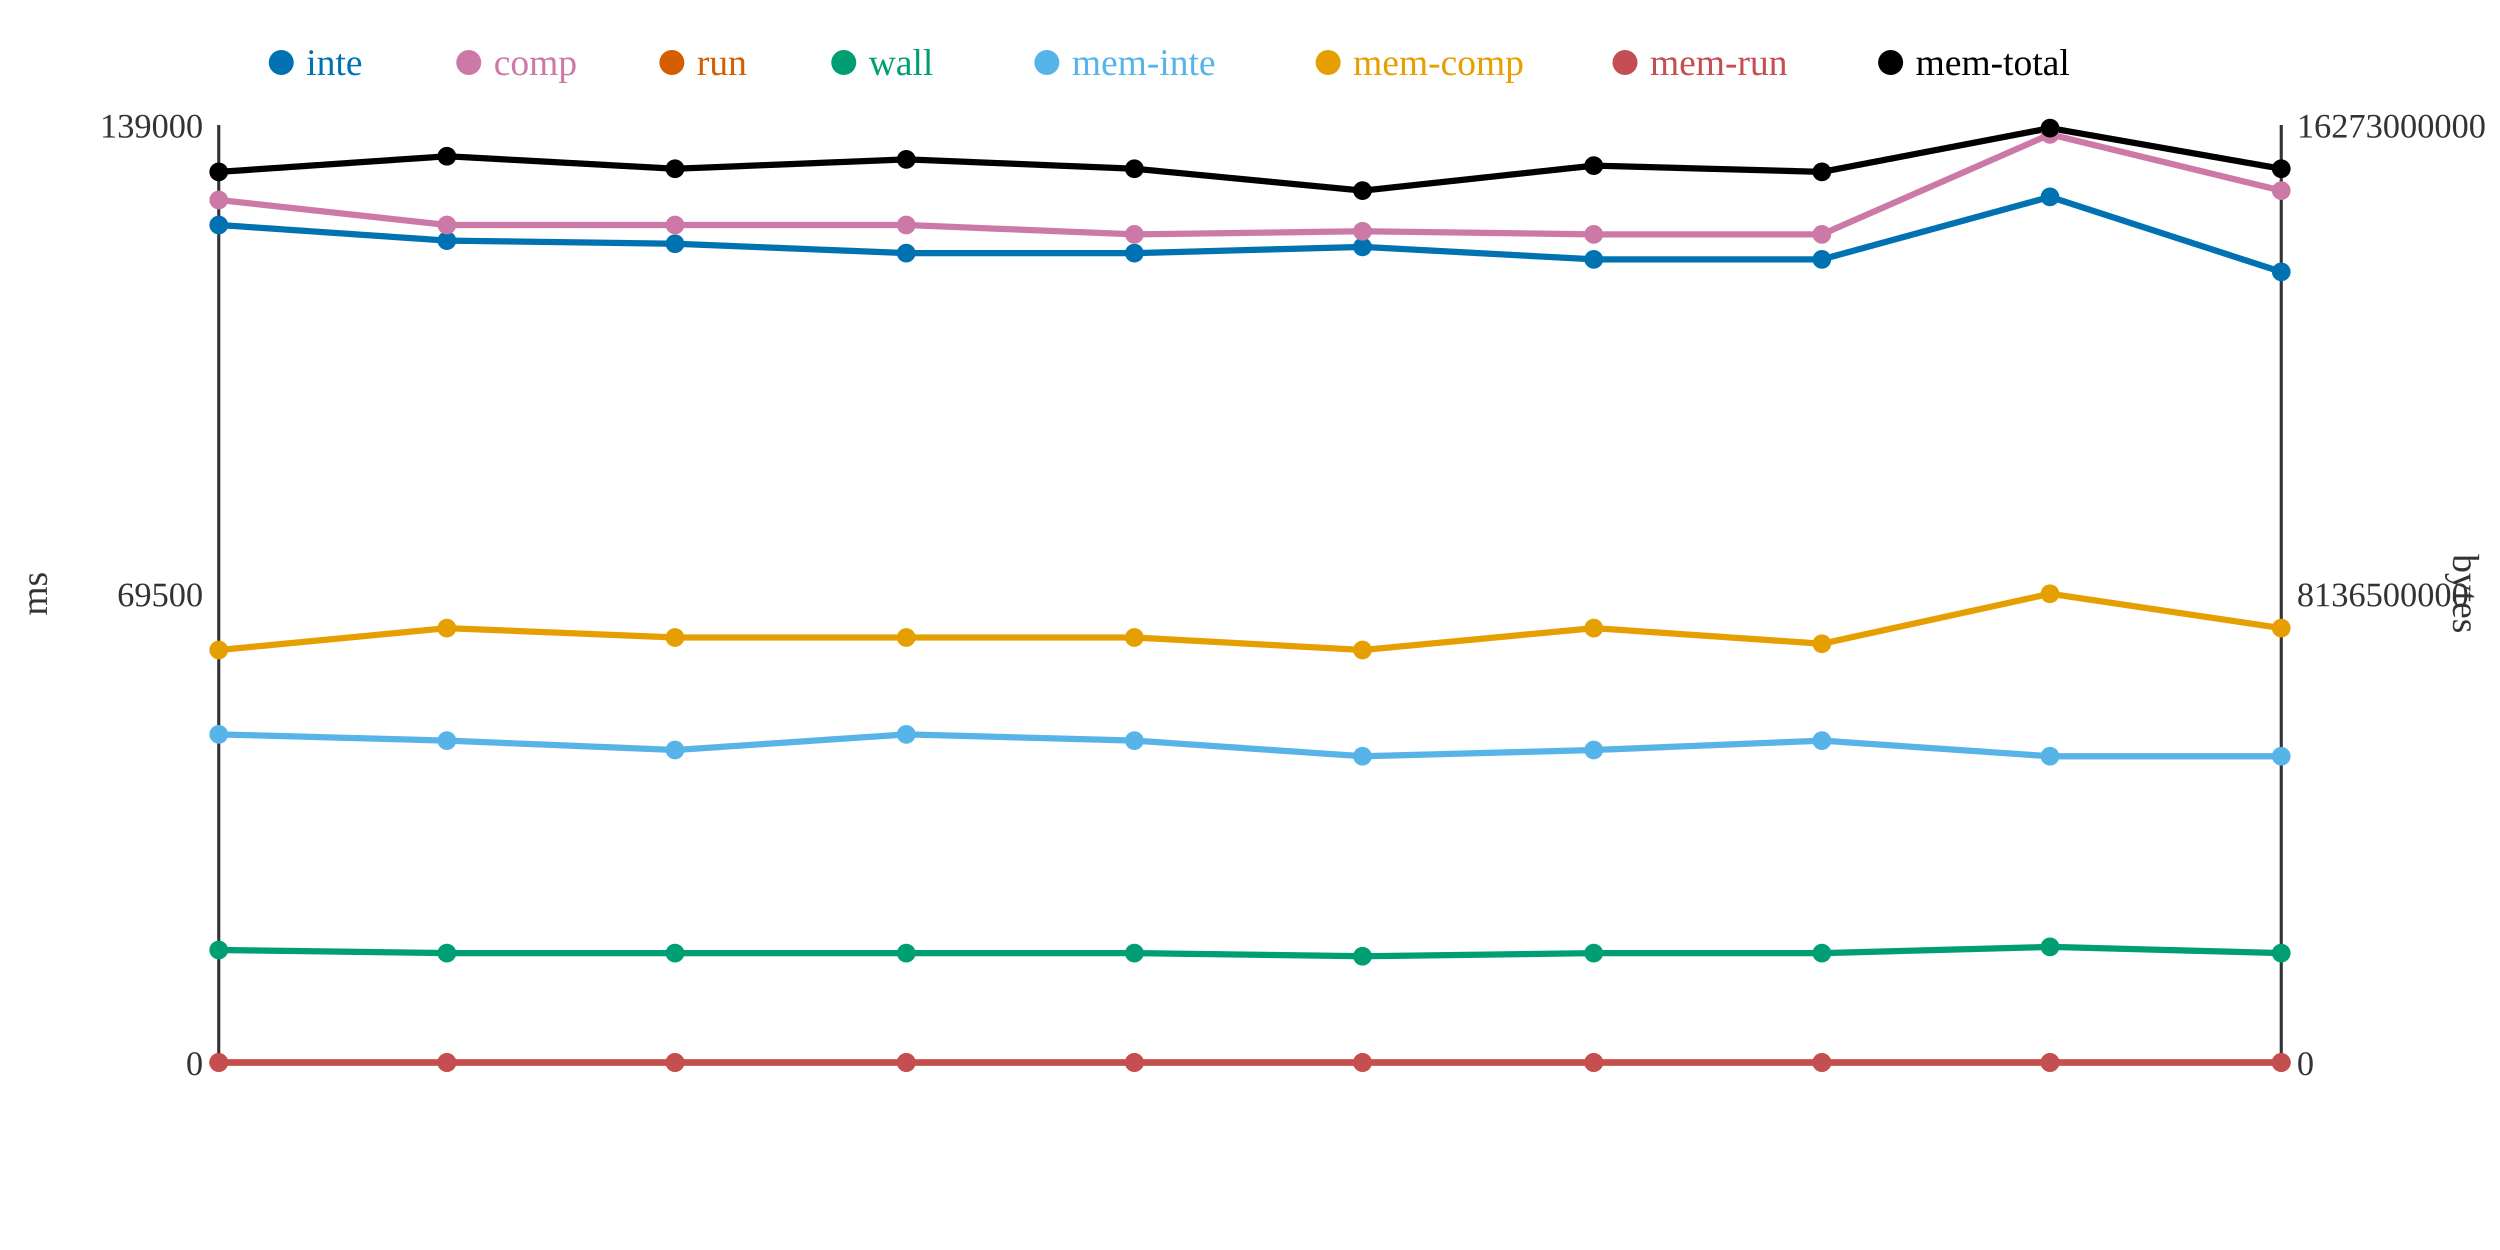
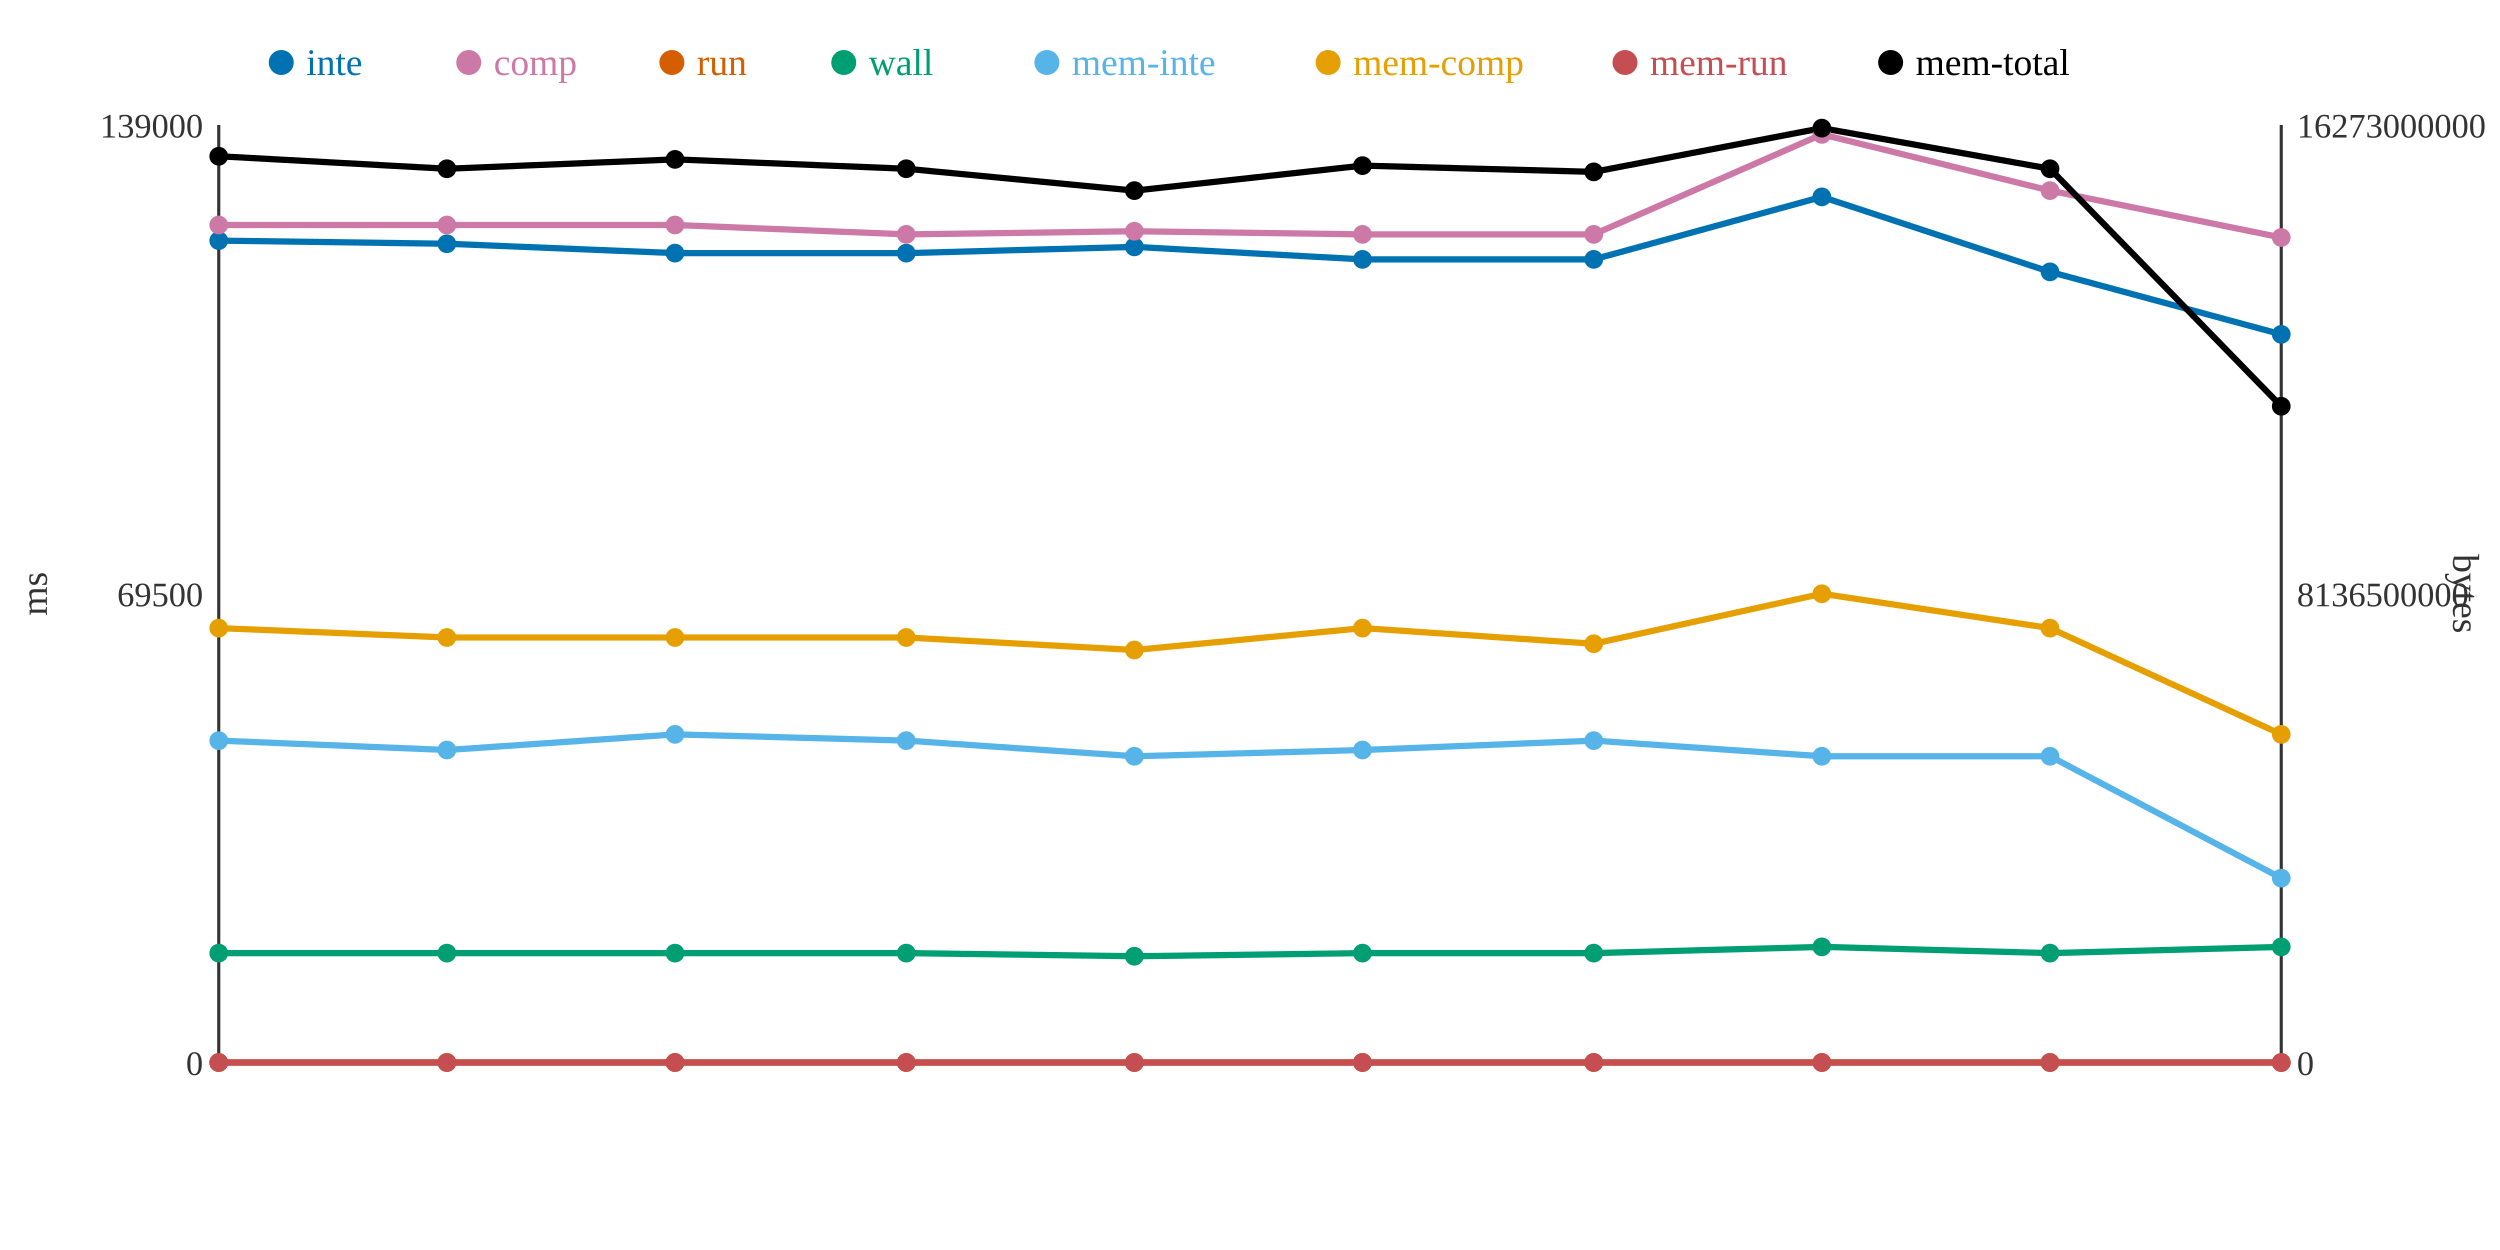
<svg xmlns="http://www.w3.org/2000/svg" width="800" height="400">
  <rect width="800" height="400" fill="white" />
  <line x1="70" y1="40" x2="70" y2="340" stroke="#333" stroke-width="1" />
  <line x1="70" y1="340" x2="730" y2="340" stroke="#333" stroke-width="1" />
  <line x1="730" y1="40" x2="730" y2="340" stroke="#333" stroke-width="1" />
  <text x="65" y="344" text-anchor="end" font-size="11" fill="#333">0</text>
  <text x="65" y="194" text-anchor="end" font-size="11" fill="#333">69500</text>
  <text x="65" y="44" text-anchor="end" font-size="11" fill="#333">139000</text>
  <text x="15" y="190" text-anchor="middle" font-size="12" fill="#333" transform="rotate(-90 15 190)">ms</text>
  <text x="735" y="344" text-anchor="start" font-size="11" fill="#333">0</text>
  <text x="735" y="194" text-anchor="start" font-size="11" fill="#333">8136500000</text>
  <text x="735" y="44" text-anchor="start" font-size="11" fill="#333">16273000000</text>
  <text x="785" y="190" text-anchor="middle" font-size="12" fill="#333" transform="rotate(90 785 190)">bytes</text>
-   <polyline points="70,72 143,77 216,78 290,81 363,81 436,79 510,83 583,83 656,63 730,87" fill="none" stroke="#0072B2" stroke-width="2" />
-   <polyline points="70,64 143,72 216,72 290,72 363,75 436,74 510,75 583,75 656,43 730,61" fill="none" stroke="#CC79A7" stroke-width="2" />
+   <polyline points="70,77 143,78 216,81 290,81 363,79 436,83 510,83 583,63 656,87 730,107" fill="none" stroke="#0072B2" stroke-width="2" />
+   <polyline points="70,72 143,72 216,72 290,75 363,74 436,75 510,75 583,43 656,61 730,76" fill="none" stroke="#CC79A7" stroke-width="2" />
  <polyline points="70,340 143,340 216,340 290,340 363,340 436,340 510,340 583,340 656,340 730,340" fill="none" stroke="#D55E00" stroke-width="2" />
-   <polyline points="70,304 143,305 216,305 290,305 363,305 436,306 510,305 583,305 656,303 730,305" fill="none" stroke="#009E73" stroke-width="2" />
-   <polyline points="70,235 143,237 216,240 290,235 363,237 436,242 510,240 583,237 656,242 730,242" fill="none" stroke="#56B4E9" stroke-width="2" />
-   <polyline points="70,208 143,201 216,204 290,204 363,204 436,208 510,201 583,206 656,190 730,201" fill="none" stroke="#E69F00" stroke-width="2" />
+   <polyline points="70,305 143,305 216,305 290,305 363,306 436,305 510,305 583,303 656,305 730,303" fill="none" stroke="#009E73" stroke-width="2" />
+   <polyline points="70,237 143,240 216,235 290,237 363,242 436,240 510,237 583,242 656,242 730,281" fill="none" stroke="#56B4E9" stroke-width="2" />
+   <polyline points="70,201 143,204 216,204 290,204 363,208 436,201 510,206 583,190 656,201 730,235" fill="none" stroke="#E69F00" stroke-width="2" />
  <polyline points="70,340 143,340 216,340 290,340 363,340 436,340 510,340 583,340 656,340 730,340" fill="none" stroke="#C44E52" stroke-width="2" />
-   <polyline points="70,55 143,50 216,54 290,51 363,54 436,61 510,53 583,55 656,41 730,54" fill="none" stroke="#000000" stroke-width="2" />
-   <circle cx="70" cy="72" r="3" fill="#0072B2" />
-   <circle cx="70" cy="64" r="3" fill="#CC79A7" />
+   <polyline points="70,50 143,54 216,51 290,54 363,61 436,53 510,55 583,41 656,54 730,130" fill="none" stroke="#000000" stroke-width="2" />
+   <circle cx="70" cy="77" r="3" fill="#0072B2" />
+   <circle cx="70" cy="72" r="3" fill="#CC79A7" />
  <circle cx="70" cy="340" r="3" fill="#D55E00" />
-   <circle cx="70" cy="304" r="3" fill="#009E73" />
-   <circle cx="70" cy="235" r="3" fill="#56B4E9" />
-   <circle cx="70" cy="208" r="3" fill="#E69F00" />
+   <circle cx="70" cy="305" r="3" fill="#009E73" />
+   <circle cx="70" cy="237" r="3" fill="#56B4E9" />
+   <circle cx="70" cy="201" r="3" fill="#E69F00" />
  <circle cx="70" cy="340" r="3" fill="#C44E52" />
-   <circle cx="70" cy="55" r="3" fill="#000000" />
-   <circle cx="143" cy="77" r="3" fill="#0072B2" />
+   <circle cx="70" cy="50" r="3" fill="#000000" />
+   <circle cx="143" cy="78" r="3" fill="#0072B2" />
  <circle cx="143" cy="72" r="3" fill="#CC79A7" />
  <circle cx="143" cy="340" r="3" fill="#D55E00" />
  <circle cx="143" cy="305" r="3" fill="#009E73" />
-   <circle cx="143" cy="237" r="3" fill="#56B4E9" />
-   <circle cx="143" cy="201" r="3" fill="#E69F00" />
+   <circle cx="143" cy="240" r="3" fill="#56B4E9" />
+   <circle cx="143" cy="204" r="3" fill="#E69F00" />
  <circle cx="143" cy="340" r="3" fill="#C44E52" />
-   <circle cx="143" cy="50" r="3" fill="#000000" />
-   <circle cx="216" cy="78" r="3" fill="#0072B2" />
+   <circle cx="143" cy="54" r="3" fill="#000000" />
+   <circle cx="216" cy="81" r="3" fill="#0072B2" />
  <circle cx="216" cy="72" r="3" fill="#CC79A7" />
  <circle cx="216" cy="340" r="3" fill="#D55E00" />
  <circle cx="216" cy="305" r="3" fill="#009E73" />
-   <circle cx="216" cy="240" r="3" fill="#56B4E9" />
+   <circle cx="216" cy="235" r="3" fill="#56B4E9" />
  <circle cx="216" cy="204" r="3" fill="#E69F00" />
  <circle cx="216" cy="340" r="3" fill="#C44E52" />
-   <circle cx="216" cy="54" r="3" fill="#000000" />
+   <circle cx="216" cy="51" r="3" fill="#000000" />
  <circle cx="290" cy="81" r="3" fill="#0072B2" />
-   <circle cx="290" cy="72" r="3" fill="#CC79A7" />
+   <circle cx="290" cy="75" r="3" fill="#CC79A7" />
  <circle cx="290" cy="340" r="3" fill="#D55E00" />
  <circle cx="290" cy="305" r="3" fill="#009E73" />
-   <circle cx="290" cy="235" r="3" fill="#56B4E9" />
+   <circle cx="290" cy="237" r="3" fill="#56B4E9" />
  <circle cx="290" cy="204" r="3" fill="#E69F00" />
  <circle cx="290" cy="340" r="3" fill="#C44E52" />
-   <circle cx="290" cy="51" r="3" fill="#000000" />
-   <circle cx="363" cy="81" r="3" fill="#0072B2" />
-   <circle cx="363" cy="75" r="3" fill="#CC79A7" />
+   <circle cx="290" cy="54" r="3" fill="#000000" />
+   <circle cx="363" cy="79" r="3" fill="#0072B2" />
+   <circle cx="363" cy="74" r="3" fill="#CC79A7" />
  <circle cx="363" cy="340" r="3" fill="#D55E00" />
-   <circle cx="363" cy="305" r="3" fill="#009E73" />
-   <circle cx="363" cy="237" r="3" fill="#56B4E9" />
-   <circle cx="363" cy="204" r="3" fill="#E69F00" />
+   <circle cx="363" cy="306" r="3" fill="#009E73" />
+   <circle cx="363" cy="242" r="3" fill="#56B4E9" />
+   <circle cx="363" cy="208" r="3" fill="#E69F00" />
  <circle cx="363" cy="340" r="3" fill="#C44E52" />
-   <circle cx="363" cy="54" r="3" fill="#000000" />
-   <circle cx="436" cy="79" r="3" fill="#0072B2" />
-   <circle cx="436" cy="74" r="3" fill="#CC79A7" />
+   <circle cx="363" cy="61" r="3" fill="#000000" />
+   <circle cx="436" cy="83" r="3" fill="#0072B2" />
+   <circle cx="436" cy="75" r="3" fill="#CC79A7" />
  <circle cx="436" cy="340" r="3" fill="#D55E00" />
-   <circle cx="436" cy="306" r="3" fill="#009E73" />
-   <circle cx="436" cy="242" r="3" fill="#56B4E9" />
-   <circle cx="436" cy="208" r="3" fill="#E69F00" />
+   <circle cx="436" cy="305" r="3" fill="#009E73" />
+   <circle cx="436" cy="240" r="3" fill="#56B4E9" />
+   <circle cx="436" cy="201" r="3" fill="#E69F00" />
  <circle cx="436" cy="340" r="3" fill="#C44E52" />
-   <circle cx="436" cy="61" r="3" fill="#000000" />
+   <circle cx="436" cy="53" r="3" fill="#000000" />
  <circle cx="510" cy="83" r="3" fill="#0072B2" />
  <circle cx="510" cy="75" r="3" fill="#CC79A7" />
  <circle cx="510" cy="340" r="3" fill="#D55E00" />
  <circle cx="510" cy="305" r="3" fill="#009E73" />
-   <circle cx="510" cy="240" r="3" fill="#56B4E9" />
-   <circle cx="510" cy="201" r="3" fill="#E69F00" />
+   <circle cx="510" cy="237" r="3" fill="#56B4E9" />
+   <circle cx="510" cy="206" r="3" fill="#E69F00" />
  <circle cx="510" cy="340" r="3" fill="#C44E52" />
-   <circle cx="510" cy="53" r="3" fill="#000000" />
-   <circle cx="583" cy="83" r="3" fill="#0072B2" />
-   <circle cx="583" cy="75" r="3" fill="#CC79A7" />
+   <circle cx="510" cy="55" r="3" fill="#000000" />
+   <circle cx="583" cy="63" r="3" fill="#0072B2" />
+   <circle cx="583" cy="43" r="3" fill="#CC79A7" />
  <circle cx="583" cy="340" r="3" fill="#D55E00" />
-   <circle cx="583" cy="305" r="3" fill="#009E73" />
-   <circle cx="583" cy="237" r="3" fill="#56B4E9" />
-   <circle cx="583" cy="206" r="3" fill="#E69F00" />
+   <circle cx="583" cy="303" r="3" fill="#009E73" />
+   <circle cx="583" cy="242" r="3" fill="#56B4E9" />
+   <circle cx="583" cy="190" r="3" fill="#E69F00" />
  <circle cx="583" cy="340" r="3" fill="#C44E52" />
-   <circle cx="583" cy="55" r="3" fill="#000000" />
-   <circle cx="656" cy="63" r="3" fill="#0072B2" />
-   <circle cx="656" cy="43" r="3" fill="#CC79A7" />
+   <circle cx="583" cy="41" r="3" fill="#000000" />
+   <circle cx="656" cy="87" r="3" fill="#0072B2" />
+   <circle cx="656" cy="61" r="3" fill="#CC79A7" />
  <circle cx="656" cy="340" r="3" fill="#D55E00" />
-   <circle cx="656" cy="303" r="3" fill="#009E73" />
+   <circle cx="656" cy="305" r="3" fill="#009E73" />
  <circle cx="656" cy="242" r="3" fill="#56B4E9" />
-   <circle cx="656" cy="190" r="3" fill="#E69F00" />
+   <circle cx="656" cy="201" r="3" fill="#E69F00" />
  <circle cx="656" cy="340" r="3" fill="#C44E52" />
-   <circle cx="656" cy="41" r="3" fill="#000000" />
-   <circle cx="730" cy="87" r="3" fill="#0072B2" />
-   <circle cx="730" cy="61" r="3" fill="#CC79A7" />
+   <circle cx="656" cy="54" r="3" fill="#000000" />
+   <circle cx="730" cy="107" r="3" fill="#0072B2" />
+   <circle cx="730" cy="76" r="3" fill="#CC79A7" />
  <circle cx="730" cy="340" r="3" fill="#D55E00" />
-   <circle cx="730" cy="305" r="3" fill="#009E73" />
-   <circle cx="730" cy="242" r="3" fill="#56B4E9" />
-   <circle cx="730" cy="201" r="3" fill="#E69F00" />
+   <circle cx="730" cy="303" r="3" fill="#009E73" />
+   <circle cx="730" cy="281" r="3" fill="#56B4E9" />
+   <circle cx="730" cy="235" r="3" fill="#E69F00" />
  <circle cx="730" cy="340" r="3" fill="#C44E52" />
-   <circle cx="730" cy="54" r="3" fill="#000000" />
+   <circle cx="730" cy="130" r="3" fill="#000000" />
  <circle cx="90" cy="20" r="4" fill="#0072B2" />
  <text x="98" y="24" text-anchor="start" font-size="12" fill="#0072B2">inte</text>
  <circle cx="150" cy="20" r="4" fill="#CC79A7" />
  <text x="158" y="24" text-anchor="start" font-size="12" fill="#CC79A7">comp</text>
  <circle cx="215" cy="20" r="4" fill="#D55E00" />
  <text x="223" y="24" text-anchor="start" font-size="12" fill="#D55E00">run</text>
  <circle cx="270" cy="20" r="4" fill="#009E73" />
  <text x="278" y="24" text-anchor="start" font-size="12" fill="#009E73">wall</text>
  <circle cx="335" cy="20" r="4" fill="#56B4E9" />
  <text x="343" y="24" text-anchor="start" font-size="12" fill="#56B4E9">mem-inte</text>
  <circle cx="425" cy="20" r="4" fill="#E69F00" />
  <text x="433" y="24" text-anchor="start" font-size="12" fill="#E69F00">mem-comp</text>
  <circle cx="520" cy="20" r="4" fill="#C44E52" />
  <text x="528" y="24" text-anchor="start" font-size="12" fill="#C44E52">mem-run</text>
  <circle cx="605" cy="20" r="4" fill="#000000" />
  <text x="613" y="24" text-anchor="start" font-size="12" fill="#000000">mem-total</text>
</svg>
